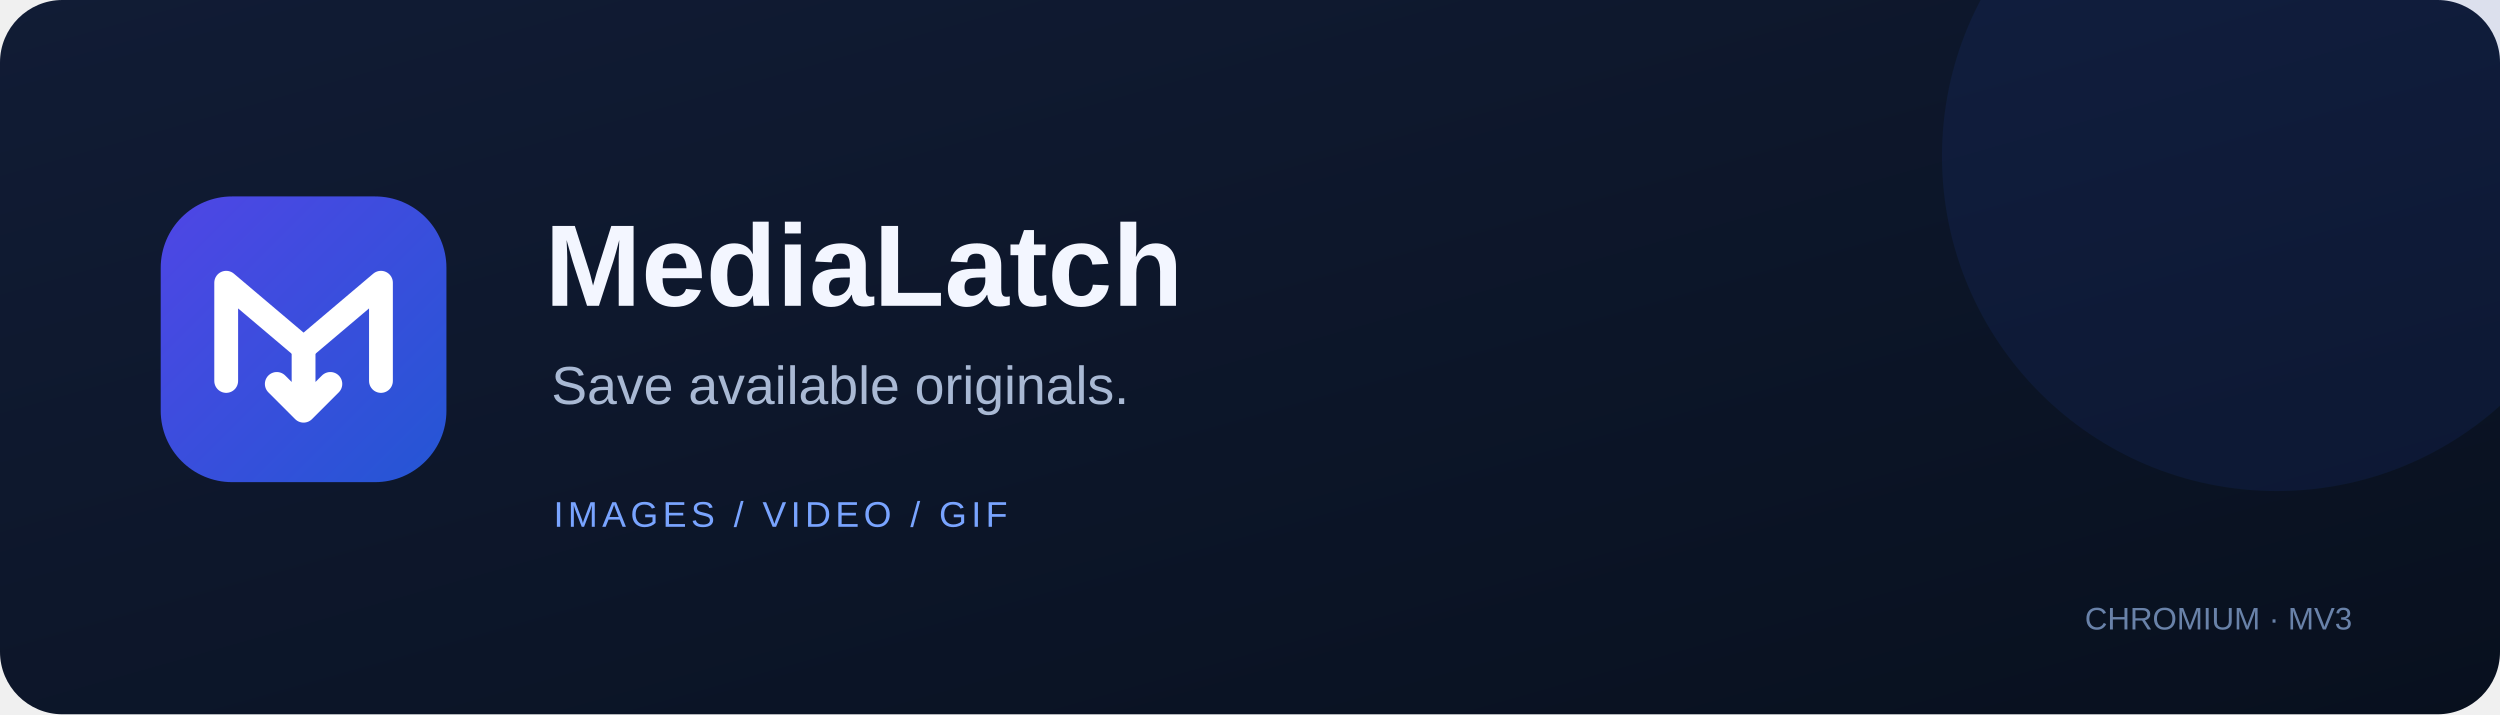
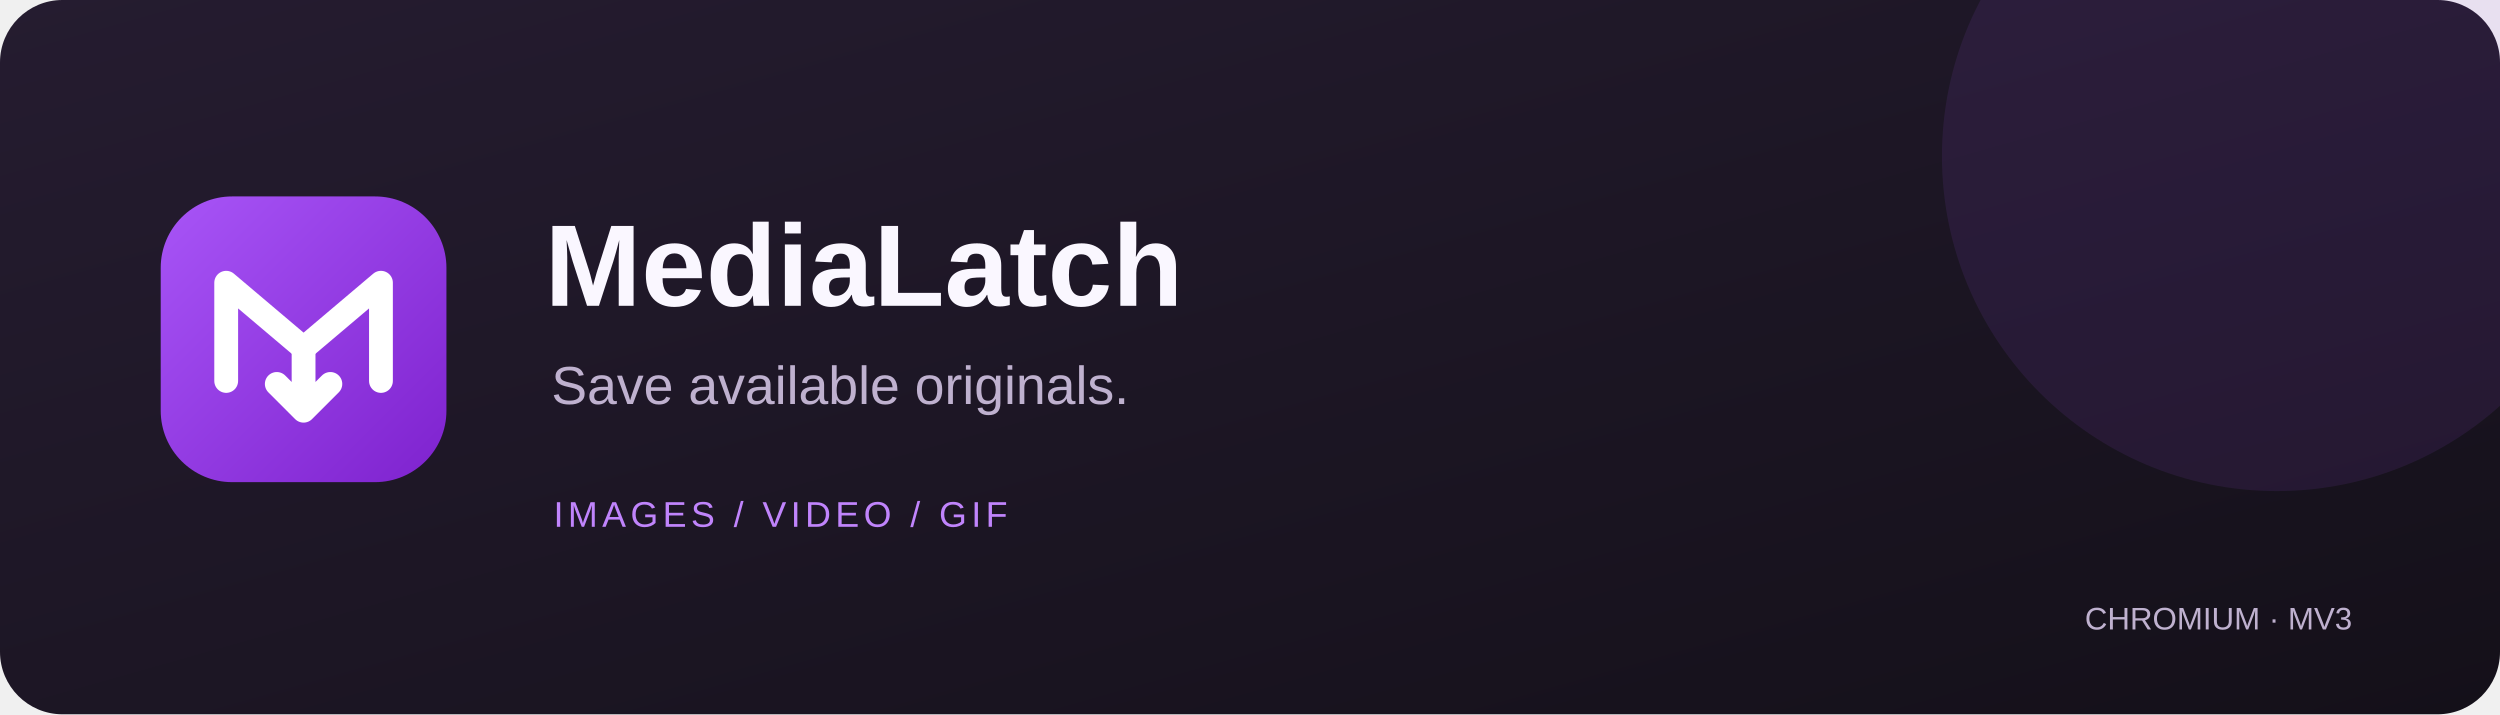
<svg xmlns="http://www.w3.org/2000/svg" width="1120" height="320" viewBox="0 0 1120 320" role="img" aria-label="MediaLatch: Images, video and GIFs. Save available originals.">
  <defs>
    <linearGradient id="bg" x2="1" y2="1">
-       <stop stop-color="#111c35" />
-       <stop offset="1" stop-color="#08101e" />
+       <stop stop-color="#251c30" />
+       <stop offset="1" stop-color="#141019" />
    </linearGradient>
    <linearGradient id="tile" x1="0" y1="0" x2="1" y2="1">
-       <stop stop-color="#4f46e5" />
-       <stop offset="1" stop-color="#2456d4" />
+       <stop stop-color="#a855f7" />
+       <stop offset="1" stop-color="#7e22ce" />
    </linearGradient>
  </defs>
  <rect width="1120" height="320" rx="28" fill="url(#bg)" />
-   <circle cx="1020" cy="70" r="150" fill="#2456d4" opacity=".1" />
+   <circle cx="1020" cy="70" r="150" fill="#a855f7" opacity=".1" />
  <svg x="72" y="88" width="128" height="128" viewBox="16 16 96 96">
    <rect x="16" y="16" width="96" height="96" rx="24" fill="url(#tile)" />
    <g fill="none" stroke="#fff" stroke-width="8" stroke-linecap="round" stroke-linejoin="round">
      <path d="M38 78V45L64 67L90 45V78" />
      <path d="M64 67V88M55 79L64 88L73 79" />
    </g>
  </svg>
  <g font-family="Arial, sans-serif">
-     <text x="244" y="137" fill="#f3f6ff" font-size="52" font-weight="700">MediaLatch</text>
-     <text x="247" y="181" fill="#a9b9d4" font-size="24">Save available originals.</text>
-     <text x="248" y="236" fill="#79a4ff" font-size="16" letter-spacing="2">IMAGES  /  VIDEO  /  GIF</text>
-     <text x="934" y="282" fill="#6982a9" font-size="14">CHROMIUM · MV3</text>
+     <text x="244" y="137" fill="#faf7ff" font-size="52" font-weight="700">MediaLatch</text>
+     <text x="247" y="181" fill="#bfb1cf" font-size="24">Save available originals.</text>
+     <text x="248" y="236" fill="#c084fc" font-size="16" letter-spacing="2">IMAGES  /  VIDEO  /  GIF</text>
+     <text x="934" y="282" fill="#bfb1cf" font-size="14">CHROMIUM · MV3</text>
  </g>
</svg>
